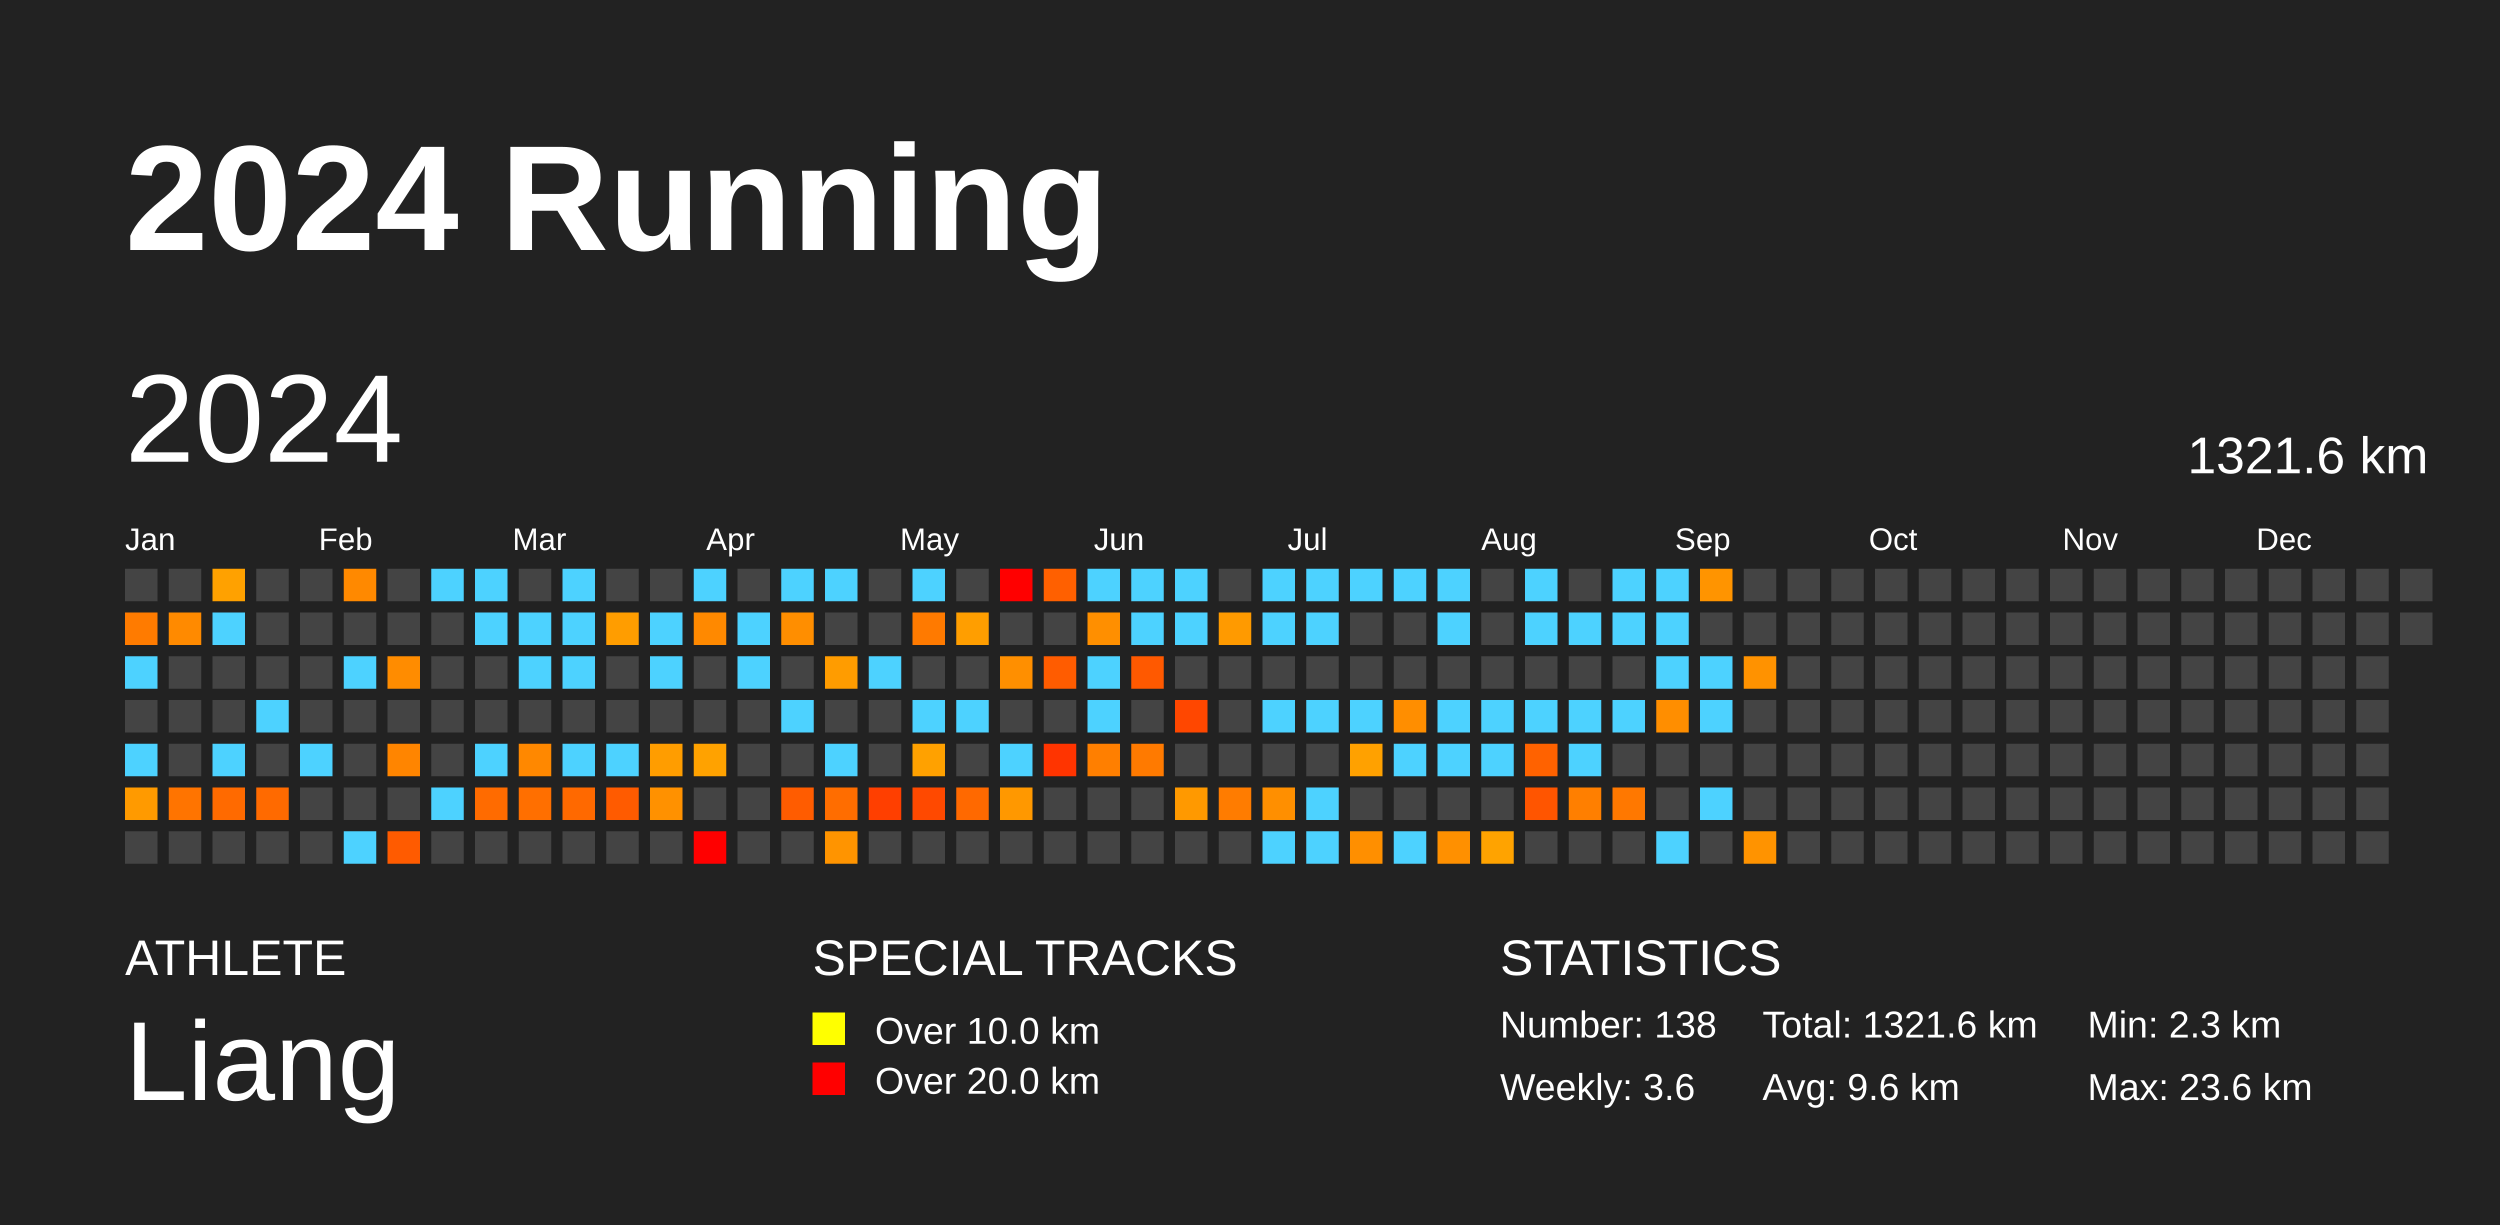
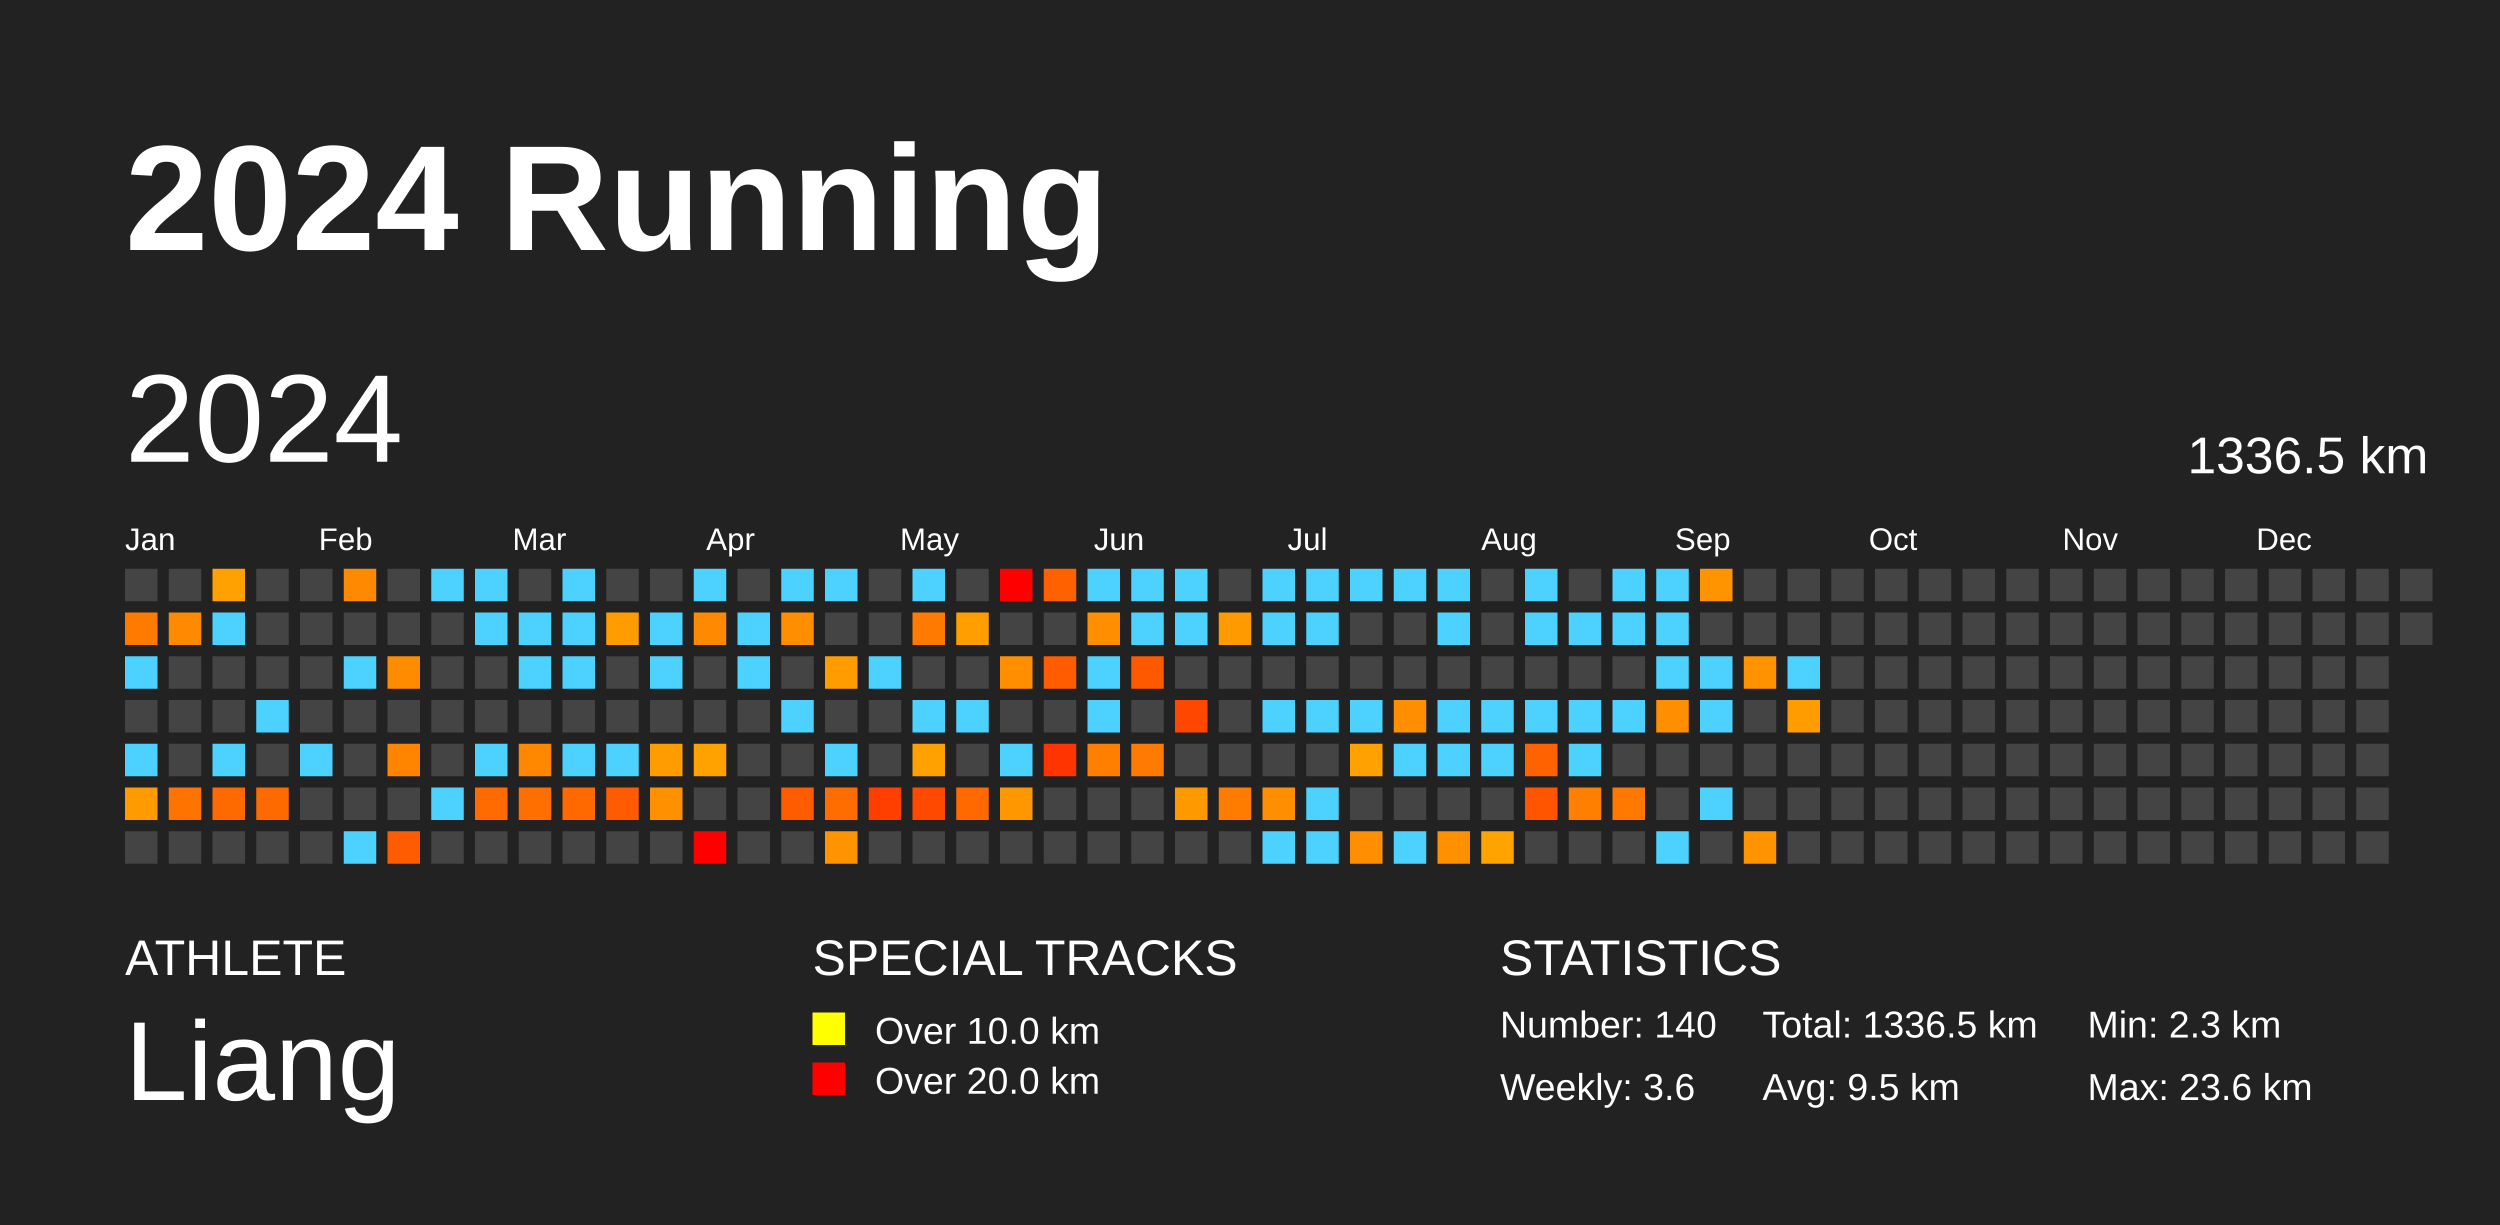
<svg xmlns="http://www.w3.org/2000/svg" baseProfile="full" height="98mm" version="1.1" viewBox="0,0,200,98" width="200mm">
  <defs />
  <rect fill="#222222" height="98" width="200" x="0" y="0" />
  <text fill="#FFFFFF" style="font-size:12px; font-family:Arial; font-weight:bold;" x="10" y="20">2024 Running</text>
  <text fill="#FFFFFF" style="font-size:4px; font-family:Arial" x="10" y="78">ATHLETE</text>
  <text fill="#FFFFFF" style="font-size:9px; font-family:Arial" x="10" y="88">Liang</text>
  <text fill="#FFFFFF" style="font-size:4px; font-family:Arial" x="65" y="78">SPECIAL TRACKS</text>
  <rect fill="yellow" height="2.6" width="2.6" x="65" y="81" />
  <text fill="#FFFFFF" style="font-size:3px; font-family:Arial" x="70" y="83.5">Over 10.0 km</text>
  <rect fill="red" height="2.6" width="2.6" x="65" y="85" />
  <text fill="#FFFFFF" style="font-size:3px; font-family:Arial" x="70" y="87.5">Over 20.0 km</text>
  <text fill="#FFFFFF" style="font-size:4px; font-family:Arial" x="120" y="78">STATISTICS</text>
-   <text fill="#FFFFFF" style="font-size:3px; font-family:Arial" x="120" y="83">Number: 138</text>
+   <text fill="#FFFFFF" style="font-size:3px; font-family:Arial" x="120" y="83">Number: 140</text>
  <text fill="#FFFFFF" style="font-size:3px; font-family:Arial" x="120" y="88">Weekly: 3.6</text>
-   <text fill="#FFFFFF" style="font-size:3px; font-family:Arial" x="141" y="83">Total: 1321.6 km</text>
-   <text fill="#FFFFFF" style="font-size:3px; font-family:Arial" x="141" y="88">Avg: 9.6 km</text>
+   <text fill="#FFFFFF" style="font-size:3px; font-family:Arial" x="141" y="83">Total: 1336.5 km</text>
+   <text fill="#FFFFFF" style="font-size:3px; font-family:Arial" x="141" y="88">Avg: 9.5 km</text>
  <text fill="#FFFFFF" style="font-size:3px; font-family:Arial" x="167" y="83">Min: 2.3 km</text>
  <text fill="#FFFFFF" style="font-size:3px; font-family:Arial" x="167" y="88">Max: 23.6 km</text>
  <text dominant-baseline="hanging" fill="#FFFFFF" style="font-size:10.0px; font-family:Arial;" x="10" y="30">2024</text>
-   <text dominant-baseline="hanging" fill="#FFFFFF" style="font-size:4.125px; font-family:Arial;" x="175" y="35">1321.6 km</text>
+   <text dominant-baseline="hanging" fill="#FFFFFF" style="font-size:4.125px; font-family:Arial;" x="175" y="35">1336.5 km</text>
  <text fill="#FFFFFF" style="font-size:2.5px; font-family:Arial" x="10.0" y="44">Jan</text>
  <text fill="#FFFFFF" style="font-size:2.5px; font-family:Arial" x="25.5" y="44">Feb</text>
  <text fill="#FFFFFF" style="font-size:2.5px; font-family:Arial" x="41.0" y="44">Mar</text>
  <text fill="#FFFFFF" style="font-size:2.5px; font-family:Arial" x="56.5" y="44">Apr</text>
  <text fill="#FFFFFF" style="font-size:2.5px; font-family:Arial" x="72.0" y="44">May</text>
  <text fill="#FFFFFF" style="font-size:2.5px; font-family:Arial" x="87.5" y="44">Jun</text>
  <text fill="#FFFFFF" style="font-size:2.5px; font-family:Arial" x="103.0" y="44">Jul</text>
  <text fill="#FFFFFF" style="font-size:2.5px; font-family:Arial" x="118.5" y="44">Aug</text>
  <text fill="#FFFFFF" style="font-size:2.5px; font-family:Arial" x="134.0" y="44">Sep</text>
  <text fill="#FFFFFF" style="font-size:2.5px; font-family:Arial" x="149.5" y="44">Oct</text>
  <text fill="#FFFFFF" style="font-size:2.5px; font-family:Arial" x="165.0" y="44">Nov</text>
  <text fill="#FFFFFF" style="font-size:2.5px; font-family:Arial" x="180.5" y="44">Dec</text>
  <rect fill="#444444" height="2.6" width="2.6" x="10.0" y="45.5" />
  <rect fill="#ff7b00" height="2.6" width="2.6" x="10.0" y="49.0" />
  <rect fill="#4dd2ff" height="2.6" width="2.6" x="10.0" y="52.5" />
  <rect fill="#444444" height="2.6" width="2.6" x="10.0" y="56.0" />
  <rect fill="#4dd2ff" height="2.6" width="2.6" x="10.0" y="59.5" />
  <rect fill="#ff9a00" height="2.6" width="2.6" x="10.0" y="63.0" />
  <rect fill="#444444" height="2.6" width="2.6" x="10.0" y="66.5" />
  <rect fill="#444444" height="2.6" width="2.6" x="13.5" y="45.5" />
  <rect fill="#ff8a00" height="2.6" width="2.6" x="13.5" y="49.0" />
  <rect fill="#444444" height="2.6" width="2.6" x="13.5" y="52.5" />
  <rect fill="#444444" height="2.6" width="2.6" x="13.5" y="56.0" />
  <rect fill="#444444" height="2.6" width="2.6" x="13.5" y="59.5" />
  <rect fill="#ff7400" height="2.6" width="2.6" x="13.5" y="63.0" />
  <rect fill="#444444" height="2.6" width="2.6" x="13.5" y="66.5" />
  <rect fill="#ffa100" height="2.6" width="2.6" x="17.0" y="45.5" />
  <rect fill="#4dd2ff" height="2.6" width="2.6" x="17.0" y="49.0" />
  <rect fill="#444444" height="2.6" width="2.6" x="17.0" y="52.5" />
  <rect fill="#444444" height="2.6" width="2.6" x="17.0" y="56.0" />
  <rect fill="#4dd2ff" height="2.6" width="2.6" x="17.0" y="59.5" />
  <rect fill="#ff6a00" height="2.6" width="2.6" x="17.0" y="63.0" />
  <rect fill="#444444" height="2.6" width="2.6" x="17.0" y="66.5" />
  <rect fill="#444444" height="2.6" width="2.6" x="20.5" y="45.5" />
  <rect fill="#444444" height="2.6" width="2.6" x="20.5" y="49.0" />
  <rect fill="#444444" height="2.6" width="2.6" x="20.5" y="52.5" />
  <rect fill="#4dd2ff" height="2.6" width="2.6" x="20.5" y="56.0" />
  <rect fill="#444444" height="2.6" width="2.6" x="20.5" y="59.5" />
  <rect fill="#ff6a00" height="2.6" width="2.6" x="20.5" y="63.0" />
  <rect fill="#444444" height="2.6" width="2.6" x="20.5" y="66.5" />
  <rect fill="#444444" height="2.6" width="2.6" x="24.0" y="45.5" />
  <rect fill="#444444" height="2.6" width="2.6" x="24.0" y="49.0" />
  <rect fill="#444444" height="2.6" width="2.6" x="24.0" y="52.5" />
  <rect fill="#444444" height="2.6" width="2.6" x="24.0" y="56.0" />
  <rect fill="#4dd2ff" height="2.6" width="2.6" x="24.0" y="59.5" />
  <rect fill="#444444" height="2.6" width="2.6" x="24.0" y="63.0" />
  <rect fill="#444444" height="2.6" width="2.6" x="24.0" y="66.5" />
  <rect fill="#ff8900" height="2.6" width="2.6" x="27.5" y="45.5" />
  <rect fill="#444444" height="2.6" width="2.6" x="27.5" y="49.0" />
  <rect fill="#4dd2ff" height="2.6" width="2.6" x="27.5" y="52.5" />
  <rect fill="#444444" height="2.6" width="2.6" x="27.5" y="56.0" />
  <rect fill="#444444" height="2.6" width="2.6" x="27.5" y="59.5" />
  <rect fill="#444444" height="2.6" width="2.6" x="27.5" y="63.0" />
  <rect fill="#4dd2ff" height="2.6" width="2.6" x="27.5" y="66.5" />
  <rect fill="#444444" height="2.6" width="2.6" x="31.0" y="45.5" />
  <rect fill="#444444" height="2.6" width="2.6" x="31.0" y="49.0" />
  <rect fill="#ff8c00" height="2.6" width="2.6" x="31.0" y="52.5" />
  <rect fill="#444444" height="2.6" width="2.6" x="31.0" y="56.0" />
  <rect fill="#ff8500" height="2.6" width="2.6" x="31.0" y="59.5" />
  <rect fill="#444444" height="2.6" width="2.6" x="31.0" y="63.0" />
  <rect fill="#ff5b00" height="2.6" width="2.6" x="31.0" y="66.5" />
  <rect fill="#4dd2ff" height="2.6" width="2.6" x="34.5" y="45.5" />
  <rect fill="#444444" height="2.6" width="2.6" x="34.5" y="49.0" />
  <rect fill="#444444" height="2.6" width="2.6" x="34.5" y="52.5" />
  <rect fill="#444444" height="2.6" width="2.6" x="34.5" y="56.0" />
  <rect fill="#444444" height="2.6" width="2.6" x="34.5" y="59.5" />
  <rect fill="#4dd2ff" height="2.6" width="2.6" x="34.5" y="63.0" />
  <rect fill="#444444" height="2.6" width="2.6" x="34.5" y="66.5" />
  <rect fill="#4dd2ff" height="2.6" width="2.6" x="38.0" y="45.5" />
  <rect fill="#4dd2ff" height="2.6" width="2.6" x="38.0" y="49.0" />
  <rect fill="#444444" height="2.6" width="2.6" x="38.0" y="52.5" />
  <rect fill="#444444" height="2.6" width="2.6" x="38.0" y="56.0" />
  <rect fill="#4dd2ff" height="2.6" width="2.6" x="38.0" y="59.5" />
  <rect fill="#ff6b00" height="2.6" width="2.6" x="38.0" y="63.0" />
  <rect fill="#444444" height="2.6" width="2.6" x="38.0" y="66.5" />
  <rect fill="#444444" height="2.6" width="2.6" x="41.5" y="45.5" />
  <rect fill="#4dd2ff" height="2.6" width="2.6" x="41.5" y="49.0" />
  <rect fill="#4dd2ff" height="2.6" width="2.6" x="41.5" y="52.5" />
  <rect fill="#444444" height="2.6" width="2.6" x="41.5" y="56.0" />
  <rect fill="#ff8800" height="2.6" width="2.6" x="41.5" y="59.5" />
  <rect fill="#ff6f00" height="2.6" width="2.6" x="41.5" y="63.0" />
  <rect fill="#444444" height="2.6" width="2.6" x="41.5" y="66.5" />
  <rect fill="#4dd2ff" height="2.6" width="2.6" x="45.0" y="45.5" />
  <rect fill="#4dd2ff" height="2.6" width="2.6" x="45.0" y="49.0" />
  <rect fill="#4dd2ff" height="2.6" width="2.6" x="45.0" y="52.5" />
  <rect fill="#444444" height="2.6" width="2.6" x="45.0" y="56.0" />
  <rect fill="#4dd2ff" height="2.6" width="2.6" x="45.0" y="59.5" />
  <rect fill="#ff6900" height="2.6" width="2.6" x="45.0" y="63.0" />
  <rect fill="#444444" height="2.6" width="2.6" x="45.0" y="66.5" />
  <rect fill="#444444" height="2.6" width="2.6" x="48.5" y="45.5" />
  <rect fill="#ff9d00" height="2.6" width="2.6" x="48.5" y="49.0" />
  <rect fill="#444444" height="2.6" width="2.6" x="48.5" y="52.5" />
  <rect fill="#444444" height="2.6" width="2.6" x="48.5" y="56.0" />
  <rect fill="#4dd2ff" height="2.6" width="2.6" x="48.5" y="59.5" />
  <rect fill="#ff5b00" height="2.6" width="2.6" x="48.5" y="63.0" />
  <rect fill="#444444" height="2.6" width="2.6" x="48.5" y="66.5" />
  <rect fill="#444444" height="2.6" width="2.6" x="52.0" y="45.5" />
  <rect fill="#4dd2ff" height="2.6" width="2.6" x="52.0" y="49.0" />
  <rect fill="#4dd2ff" height="2.6" width="2.6" x="52.0" y="52.5" />
  <rect fill="#444444" height="2.6" width="2.6" x="52.0" y="56.0" />
  <rect fill="#ff9d00" height="2.6" width="2.6" x="52.0" y="59.5" />
  <rect fill="#ff9100" height="2.6" width="2.6" x="52.0" y="63.0" />
  <rect fill="#444444" height="2.6" width="2.6" x="52.0" y="66.5" />
  <rect fill="#4dd2ff" height="2.6" width="2.6" x="55.5" y="45.5" />
  <rect fill="#ff8900" height="2.6" width="2.6" x="55.5" y="49.0" />
  <rect fill="#444444" height="2.6" width="2.6" x="55.5" y="52.5" />
  <rect fill="#444444" height="2.6" width="2.6" x="55.5" y="56.0" />
  <rect fill="#ffa200" height="2.6" width="2.6" x="55.5" y="59.5" />
  <rect fill="#444444" height="2.6" width="2.6" x="55.5" y="63.0" />
  <rect fill="red" height="2.6" width="2.6" x="55.5" y="66.5" />
  <rect fill="#444444" height="2.6" width="2.6" x="59.0" y="45.5" />
  <rect fill="#4dd2ff" height="2.6" width="2.6" x="59.0" y="49.0" />
  <rect fill="#4dd2ff" height="2.6" width="2.6" x="59.0" y="52.5" />
  <rect fill="#444444" height="2.6" width="2.6" x="59.0" y="56.0" />
  <rect fill="#444444" height="2.6" width="2.6" x="59.0" y="59.5" />
  <rect fill="#444444" height="2.6" width="2.6" x="59.0" y="63.0" />
  <rect fill="#444444" height="2.6" width="2.6" x="59.0" y="66.5" />
  <rect fill="#4dd2ff" height="2.6" width="2.6" x="62.5" y="45.5" />
  <rect fill="#ff8e00" height="2.6" width="2.6" x="62.5" y="49.0" />
  <rect fill="#444444" height="2.6" width="2.6" x="62.5" y="52.5" />
  <rect fill="#4dd2ff" height="2.6" width="2.6" x="62.5" y="56.0" />
  <rect fill="#444444" height="2.6" width="2.6" x="62.5" y="59.5" />
  <rect fill="#ff5c00" height="2.6" width="2.6" x="62.5" y="63.0" />
  <rect fill="#444444" height="2.6" width="2.6" x="62.5" y="66.5" />
  <rect fill="#4dd2ff" height="2.6" width="2.6" x="66.0" y="45.5" />
  <rect fill="#444444" height="2.6" width="2.6" x="66.0" y="49.0" />
  <rect fill="#ff9c00" height="2.6" width="2.6" x="66.0" y="52.5" />
  <rect fill="#444444" height="2.6" width="2.6" x="66.0" y="56.0" />
  <rect fill="#4dd2ff" height="2.6" width="2.6" x="66.0" y="59.5" />
  <rect fill="#ff6d00" height="2.6" width="2.6" x="66.0" y="63.0" />
  <rect fill="#ff9400" height="2.6" width="2.6" x="66.0" y="66.5" />
  <rect fill="#444444" height="2.6" width="2.6" x="69.5" y="45.5" />
  <rect fill="#444444" height="2.6" width="2.6" x="69.5" y="49.0" />
  <rect fill="#4dd2ff" height="2.6" width="2.6" x="69.5" y="52.5" />
  <rect fill="#444444" height="2.6" width="2.6" x="69.5" y="56.0" />
  <rect fill="#444444" height="2.6" width="2.6" x="69.5" y="59.5" />
  <rect fill="#ff3f00" height="2.6" width="2.6" x="69.5" y="63.0" />
  <rect fill="#444444" height="2.6" width="2.6" x="69.5" y="66.5" />
  <rect fill="#4dd2ff" height="2.6" width="2.6" x="73.0" y="45.5" />
  <rect fill="#ff7a00" height="2.6" width="2.6" x="73.0" y="49.0" />
  <rect fill="#444444" height="2.6" width="2.6" x="73.0" y="52.5" />
  <rect fill="#4dd2ff" height="2.6" width="2.6" x="73.0" y="56.0" />
  <rect fill="#ffa100" height="2.6" width="2.6" x="73.0" y="59.5" />
  <rect fill="#ff4900" height="2.6" width="2.6" x="73.0" y="63.0" />
  <rect fill="#444444" height="2.6" width="2.6" x="73.0" y="66.5" />
  <rect fill="#444444" height="2.6" width="2.6" x="76.5" y="45.5" />
  <rect fill="#ff9e00" height="2.6" width="2.6" x="76.5" y="49.0" />
  <rect fill="#444444" height="2.6" width="2.6" x="76.5" y="52.5" />
  <rect fill="#4dd2ff" height="2.6" width="2.6" x="76.5" y="56.0" />
  <rect fill="#444444" height="2.6" width="2.6" x="76.5" y="59.5" />
  <rect fill="#ff6900" height="2.6" width="2.6" x="76.5" y="63.0" />
  <rect fill="#444444" height="2.6" width="2.6" x="76.5" y="66.5" />
  <rect fill="red" height="2.6" width="2.6" x="80.0" y="45.5" />
  <rect fill="#444444" height="2.6" width="2.6" x="80.0" y="49.0" />
  <rect fill="#ff8f00" height="2.6" width="2.6" x="80.0" y="52.5" />
  <rect fill="#444444" height="2.6" width="2.6" x="80.0" y="56.0" />
  <rect fill="#4dd2ff" height="2.6" width="2.6" x="80.0" y="59.5" />
  <rect fill="#ff9800" height="2.6" width="2.6" x="80.0" y="63.0" />
  <rect fill="#444444" height="2.6" width="2.6" x="80.0" y="66.5" />
  <rect fill="#ff6000" height="2.6" width="2.6" x="83.5" y="45.5" />
  <rect fill="#444444" height="2.6" width="2.6" x="83.5" y="49.0" />
  <rect fill="#ff5c00" height="2.6" width="2.6" x="83.5" y="52.5" />
  <rect fill="#444444" height="2.6" width="2.6" x="83.5" y="56.0" />
  <rect fill="#ff3400" height="2.6" width="2.6" x="83.5" y="59.5" />
  <rect fill="#444444" height="2.6" width="2.6" x="83.5" y="63.0" />
  <rect fill="#444444" height="2.6" width="2.6" x="83.5" y="66.5" />
  <rect fill="#4dd2ff" height="2.6" width="2.6" x="87.0" y="45.5" />
  <rect fill="#ff8f00" height="2.6" width="2.6" x="87.0" y="49.0" />
  <rect fill="#4dd2ff" height="2.6" width="2.6" x="87.0" y="52.5" />
  <rect fill="#4dd2ff" height="2.6" width="2.6" x="87.0" y="56.0" />
  <rect fill="#ff7f00" height="2.6" width="2.6" x="87.0" y="59.5" />
  <rect fill="#444444" height="2.6" width="2.6" x="87.0" y="63.0" />
  <rect fill="#444444" height="2.6" width="2.6" x="87.0" y="66.5" />
  <rect fill="#4dd2ff" height="2.6" width="2.6" x="90.5" y="45.5" />
  <rect fill="#4dd2ff" height="2.6" width="2.6" x="90.5" y="49.0" />
  <rect fill="#ff5900" height="2.6" width="2.6" x="90.5" y="52.5" />
  <rect fill="#444444" height="2.6" width="2.6" x="90.5" y="56.0" />
  <rect fill="#ff7a00" height="2.6" width="2.6" x="90.5" y="59.5" />
  <rect fill="#444444" height="2.6" width="2.6" x="90.5" y="63.0" />
  <rect fill="#444444" height="2.6" width="2.6" x="90.5" y="66.5" />
  <rect fill="#4dd2ff" height="2.6" width="2.6" x="94.0" y="45.5" />
  <rect fill="#4dd2ff" height="2.6" width="2.6" x="94.0" y="49.0" />
  <rect fill="#444444" height="2.6" width="2.6" x="94.0" y="52.5" />
  <rect fill="#ff4700" height="2.6" width="2.6" x="94.0" y="56.0" />
  <rect fill="#444444" height="2.6" width="2.6" x="94.0" y="59.5" />
  <rect fill="#ff9900" height="2.6" width="2.6" x="94.0" y="63.0" />
  <rect fill="#444444" height="2.6" width="2.6" x="94.0" y="66.5" />
  <rect fill="#444444" height="2.6" width="2.6" x="97.5" y="45.5" />
  <rect fill="#ff9a00" height="2.6" width="2.6" x="97.5" y="49.0" />
  <rect fill="#444444" height="2.6" width="2.6" x="97.5" y="52.5" />
  <rect fill="#444444" height="2.6" width="2.6" x="97.5" y="56.0" />
  <rect fill="#444444" height="2.6" width="2.6" x="97.5" y="59.5" />
  <rect fill="#ff7c00" height="2.6" width="2.6" x="97.5" y="63.0" />
  <rect fill="#444444" height="2.6" width="2.6" x="97.5" y="66.5" />
  <rect fill="#4dd2ff" height="2.6" width="2.6" x="101.0" y="45.5" />
  <rect fill="#4dd2ff" height="2.6" width="2.6" x="101.0" y="49.0" />
  <rect fill="#444444" height="2.6" width="2.6" x="101.0" y="52.5" />
  <rect fill="#4dd2ff" height="2.6" width="2.6" x="101.0" y="56.0" />
  <rect fill="#444444" height="2.6" width="2.6" x="101.0" y="59.5" />
  <rect fill="#ff8f00" height="2.6" width="2.6" x="101.0" y="63.0" />
  <rect fill="#4dd2ff" height="2.6" width="2.6" x="101.0" y="66.5" />
  <rect fill="#4dd2ff" height="2.6" width="2.6" x="104.5" y="45.5" />
  <rect fill="#4dd2ff" height="2.6" width="2.6" x="104.5" y="49.0" />
  <rect fill="#444444" height="2.6" width="2.6" x="104.5" y="52.5" />
  <rect fill="#4dd2ff" height="2.6" width="2.6" x="104.5" y="56.0" />
  <rect fill="#444444" height="2.6" width="2.6" x="104.5" y="59.5" />
  <rect fill="#4dd2ff" height="2.6" width="2.6" x="104.5" y="63.0" />
  <rect fill="#4dd2ff" height="2.6" width="2.6" x="104.5" y="66.5" />
  <rect fill="#4dd2ff" height="2.6" width="2.6" x="108.0" y="45.5" />
  <rect fill="#444444" height="2.6" width="2.6" x="108.0" y="49.0" />
  <rect fill="#444444" height="2.6" width="2.6" x="108.0" y="52.5" />
  <rect fill="#4dd2ff" height="2.6" width="2.6" x="108.0" y="56.0" />
  <rect fill="#ffa100" height="2.6" width="2.6" x="108.0" y="59.5" />
  <rect fill="#444444" height="2.6" width="2.6" x="108.0" y="63.0" />
  <rect fill="#ff8f00" height="2.6" width="2.6" x="108.0" y="66.5" />
  <rect fill="#4dd2ff" height="2.6" width="2.6" x="111.5" y="45.5" />
  <rect fill="#444444" height="2.6" width="2.6" x="111.5" y="49.0" />
  <rect fill="#444444" height="2.6" width="2.6" x="111.5" y="52.5" />
  <rect fill="#ff8e00" height="2.6" width="2.6" x="111.5" y="56.0" />
  <rect fill="#4dd2ff" height="2.6" width="2.6" x="111.5" y="59.5" />
  <rect fill="#444444" height="2.6" width="2.6" x="111.5" y="63.0" />
  <rect fill="#4dd2ff" height="2.6" width="2.6" x="111.5" y="66.5" />
  <rect fill="#4dd2ff" height="2.6" width="2.6" x="115.0" y="45.5" />
  <rect fill="#4dd2ff" height="2.6" width="2.6" x="115.0" y="49.0" />
  <rect fill="#444444" height="2.6" width="2.6" x="115.0" y="52.5" />
  <rect fill="#4dd2ff" height="2.6" width="2.6" x="115.0" y="56.0" />
  <rect fill="#4dd2ff" height="2.6" width="2.6" x="115.0" y="59.5" />
  <rect fill="#444444" height="2.6" width="2.6" x="115.0" y="63.0" />
  <rect fill="#ff9000" height="2.6" width="2.6" x="115.0" y="66.5" />
  <rect fill="#444444" height="2.6" width="2.6" x="118.5" y="45.5" />
  <rect fill="#444444" height="2.6" width="2.6" x="118.5" y="49.0" />
  <rect fill="#444444" height="2.6" width="2.6" x="118.5" y="52.5" />
  <rect fill="#4dd2ff" height="2.6" width="2.6" x="118.5" y="56.0" />
  <rect fill="#4dd2ff" height="2.6" width="2.6" x="118.5" y="59.5" />
  <rect fill="#444444" height="2.6" width="2.6" x="118.5" y="63.0" />
  <rect fill="#ffa300" height="2.6" width="2.6" x="118.5" y="66.5" />
  <rect fill="#4dd2ff" height="2.6" width="2.6" x="122.0" y="45.5" />
  <rect fill="#4dd2ff" height="2.6" width="2.6" x="122.0" y="49.0" />
  <rect fill="#444444" height="2.6" width="2.6" x="122.0" y="52.5" />
  <rect fill="#4dd2ff" height="2.6" width="2.6" x="122.0" y="56.0" />
  <rect fill="#ff6200" height="2.6" width="2.6" x="122.0" y="59.5" />
  <rect fill="#ff5500" height="2.6" width="2.6" x="122.0" y="63.0" />
  <rect fill="#444444" height="2.6" width="2.6" x="122.0" y="66.5" />
  <rect fill="#444444" height="2.6" width="2.6" x="125.5" y="45.5" />
  <rect fill="#4dd2ff" height="2.6" width="2.6" x="125.5" y="49.0" />
  <rect fill="#444444" height="2.6" width="2.6" x="125.5" y="52.5" />
  <rect fill="#4dd2ff" height="2.6" width="2.6" x="125.5" y="56.0" />
  <rect fill="#4dd2ff" height="2.6" width="2.6" x="125.5" y="59.5" />
  <rect fill="#ff7f00" height="2.6" width="2.6" x="125.5" y="63.0" />
  <rect fill="#444444" height="2.6" width="2.6" x="125.5" y="66.5" />
  <rect fill="#4dd2ff" height="2.6" width="2.6" x="129.0" y="45.5" />
  <rect fill="#4dd2ff" height="2.6" width="2.6" x="129.0" y="49.0" />
  <rect fill="#444444" height="2.6" width="2.6" x="129.0" y="52.5" />
  <rect fill="#4dd2ff" height="2.6" width="2.6" x="129.0" y="56.0" />
  <rect fill="#444444" height="2.6" width="2.6" x="129.0" y="59.5" />
  <rect fill="#ff7800" height="2.6" width="2.6" x="129.0" y="63.0" />
  <rect fill="#444444" height="2.6" width="2.6" x="129.0" y="66.5" />
  <rect fill="#4dd2ff" height="2.6" width="2.6" x="132.5" y="45.5" />
  <rect fill="#4dd2ff" height="2.6" width="2.6" x="132.5" y="49.0" />
  <rect fill="#4dd2ff" height="2.6" width="2.6" x="132.5" y="52.5" />
  <rect fill="#ff8e00" height="2.6" width="2.6" x="132.5" y="56.0" />
  <rect fill="#444444" height="2.6" width="2.6" x="132.5" y="59.5" />
  <rect fill="#444444" height="2.6" width="2.6" x="132.5" y="63.0" />
  <rect fill="#4dd2ff" height="2.6" width="2.6" x="132.5" y="66.5" />
  <rect fill="#ff9400" height="2.6" width="2.6" x="136.0" y="45.5" />
  <rect fill="#444444" height="2.6" width="2.6" x="136.0" y="49.0" />
  <rect fill="#4dd2ff" height="2.6" width="2.6" x="136.0" y="52.5" />
  <rect fill="#4dd2ff" height="2.6" width="2.6" x="136.0" y="56.0" />
  <rect fill="#444444" height="2.6" width="2.6" x="136.0" y="59.5" />
  <rect fill="#4dd2ff" height="2.6" width="2.6" x="136.0" y="63.0" />
  <rect fill="#444444" height="2.6" width="2.6" x="136.0" y="66.5" />
  <rect fill="#444444" height="2.6" width="2.6" x="139.5" y="45.5" />
  <rect fill="#444444" height="2.6" width="2.6" x="139.5" y="49.0" />
  <rect fill="#ff9200" height="2.6" width="2.6" x="139.5" y="52.5" />
  <rect fill="#444444" height="2.6" width="2.6" x="139.5" y="56.0" />
  <rect fill="#444444" height="2.6" width="2.6" x="139.5" y="59.5" />
  <rect fill="#444444" height="2.6" width="2.6" x="139.5" y="63.0" />
  <rect fill="#ff9300" height="2.6" width="2.6" x="139.5" y="66.5" />
  <rect fill="#444444" height="2.6" width="2.6" x="143.0" y="45.5" />
  <rect fill="#444444" height="2.6" width="2.6" x="143.0" y="49.0" />
-   <rect fill="#444444" height="2.6" width="2.6" x="143.0" y="52.5" />
-   <rect fill="#444444" height="2.6" width="2.6" x="143.0" y="56.0" />
+   <rect fill="#4dd2ff" height="2.6" width="2.6" x="143.0" y="52.5" />
+   <rect fill="#ff9d00" height="2.6" width="2.6" x="143.0" y="56.0" />
  <rect fill="#444444" height="2.6" width="2.6" x="143.0" y="59.5" />
  <rect fill="#444444" height="2.6" width="2.6" x="143.0" y="63.0" />
  <rect fill="#444444" height="2.6" width="2.6" x="143.0" y="66.5" />
  <rect fill="#444444" height="2.6" width="2.6" x="146.5" y="45.5" />
  <rect fill="#444444" height="2.6" width="2.6" x="146.5" y="49.0" />
  <rect fill="#444444" height="2.6" width="2.6" x="146.5" y="52.5" />
  <rect fill="#444444" height="2.6" width="2.6" x="146.5" y="56.0" />
  <rect fill="#444444" height="2.6" width="2.6" x="146.5" y="59.5" />
  <rect fill="#444444" height="2.6" width="2.6" x="146.5" y="63.0" />
  <rect fill="#444444" height="2.6" width="2.6" x="146.5" y="66.5" />
  <rect fill="#444444" height="2.6" width="2.6" x="150.0" y="45.5" />
  <rect fill="#444444" height="2.6" width="2.6" x="150.0" y="49.0" />
  <rect fill="#444444" height="2.6" width="2.6" x="150.0" y="52.5" />
  <rect fill="#444444" height="2.6" width="2.6" x="150.0" y="56.0" />
  <rect fill="#444444" height="2.6" width="2.6" x="150.0" y="59.5" />
  <rect fill="#444444" height="2.6" width="2.6" x="150.0" y="63.0" />
  <rect fill="#444444" height="2.6" width="2.6" x="150.0" y="66.5" />
  <rect fill="#444444" height="2.6" width="2.6" x="153.5" y="45.5" />
  <rect fill="#444444" height="2.6" width="2.6" x="153.5" y="49.0" />
  <rect fill="#444444" height="2.6" width="2.6" x="153.5" y="52.5" />
  <rect fill="#444444" height="2.6" width="2.6" x="153.5" y="56.0" />
  <rect fill="#444444" height="2.6" width="2.6" x="153.5" y="59.5" />
  <rect fill="#444444" height="2.6" width="2.6" x="153.5" y="63.0" />
  <rect fill="#444444" height="2.6" width="2.6" x="153.5" y="66.5" />
  <rect fill="#444444" height="2.6" width="2.6" x="157.0" y="45.5" />
  <rect fill="#444444" height="2.6" width="2.6" x="157.0" y="49.0" />
  <rect fill="#444444" height="2.6" width="2.6" x="157.0" y="52.5" />
  <rect fill="#444444" height="2.6" width="2.6" x="157.0" y="56.0" />
  <rect fill="#444444" height="2.6" width="2.6" x="157.0" y="59.5" />
  <rect fill="#444444" height="2.6" width="2.6" x="157.0" y="63.0" />
  <rect fill="#444444" height="2.6" width="2.6" x="157.0" y="66.5" />
  <rect fill="#444444" height="2.6" width="2.6" x="160.5" y="45.5" />
  <rect fill="#444444" height="2.6" width="2.6" x="160.5" y="49.0" />
  <rect fill="#444444" height="2.6" width="2.6" x="160.5" y="52.5" />
  <rect fill="#444444" height="2.6" width="2.6" x="160.5" y="56.0" />
  <rect fill="#444444" height="2.6" width="2.6" x="160.5" y="59.5" />
  <rect fill="#444444" height="2.6" width="2.6" x="160.5" y="63.0" />
  <rect fill="#444444" height="2.6" width="2.6" x="160.5" y="66.5" />
  <rect fill="#444444" height="2.6" width="2.6" x="164.0" y="45.5" />
  <rect fill="#444444" height="2.6" width="2.6" x="164.0" y="49.0" />
  <rect fill="#444444" height="2.6" width="2.6" x="164.0" y="52.5" />
  <rect fill="#444444" height="2.6" width="2.6" x="164.0" y="56.0" />
  <rect fill="#444444" height="2.6" width="2.6" x="164.0" y="59.5" />
  <rect fill="#444444" height="2.6" width="2.6" x="164.0" y="63.0" />
  <rect fill="#444444" height="2.6" width="2.6" x="164.0" y="66.5" />
  <rect fill="#444444" height="2.6" width="2.6" x="167.5" y="45.5" />
  <rect fill="#444444" height="2.6" width="2.6" x="167.5" y="49.0" />
  <rect fill="#444444" height="2.6" width="2.6" x="167.5" y="52.5" />
  <rect fill="#444444" height="2.6" width="2.6" x="167.5" y="56.0" />
  <rect fill="#444444" height="2.6" width="2.6" x="167.5" y="59.5" />
  <rect fill="#444444" height="2.6" width="2.6" x="167.5" y="63.0" />
  <rect fill="#444444" height="2.6" width="2.6" x="167.5" y="66.5" />
  <rect fill="#444444" height="2.6" width="2.6" x="171.0" y="45.5" />
  <rect fill="#444444" height="2.6" width="2.6" x="171.0" y="49.0" />
  <rect fill="#444444" height="2.6" width="2.6" x="171.0" y="52.5" />
  <rect fill="#444444" height="2.6" width="2.6" x="171.0" y="56.0" />
  <rect fill="#444444" height="2.6" width="2.6" x="171.0" y="59.5" />
  <rect fill="#444444" height="2.6" width="2.6" x="171.0" y="63.0" />
  <rect fill="#444444" height="2.6" width="2.6" x="171.0" y="66.5" />
  <rect fill="#444444" height="2.6" width="2.6" x="174.5" y="45.5" />
  <rect fill="#444444" height="2.6" width="2.6" x="174.5" y="49.0" />
  <rect fill="#444444" height="2.6" width="2.6" x="174.5" y="52.5" />
  <rect fill="#444444" height="2.6" width="2.6" x="174.5" y="56.0" />
  <rect fill="#444444" height="2.6" width="2.6" x="174.5" y="59.5" />
  <rect fill="#444444" height="2.6" width="2.6" x="174.5" y="63.0" />
  <rect fill="#444444" height="2.6" width="2.6" x="174.5" y="66.5" />
  <rect fill="#444444" height="2.6" width="2.6" x="178.0" y="45.5" />
  <rect fill="#444444" height="2.6" width="2.6" x="178.0" y="49.0" />
  <rect fill="#444444" height="2.6" width="2.6" x="178.0" y="52.5" />
  <rect fill="#444444" height="2.6" width="2.6" x="178.0" y="56.0" />
  <rect fill="#444444" height="2.6" width="2.6" x="178.0" y="59.5" />
  <rect fill="#444444" height="2.6" width="2.6" x="178.0" y="63.0" />
  <rect fill="#444444" height="2.6" width="2.6" x="178.0" y="66.5" />
  <rect fill="#444444" height="2.6" width="2.6" x="181.5" y="45.5" />
  <rect fill="#444444" height="2.6" width="2.6" x="181.5" y="49.0" />
  <rect fill="#444444" height="2.6" width="2.6" x="181.5" y="52.5" />
  <rect fill="#444444" height="2.6" width="2.6" x="181.5" y="56.0" />
  <rect fill="#444444" height="2.6" width="2.6" x="181.5" y="59.5" />
  <rect fill="#444444" height="2.6" width="2.6" x="181.5" y="63.0" />
  <rect fill="#444444" height="2.6" width="2.6" x="181.5" y="66.5" />
  <rect fill="#444444" height="2.6" width="2.6" x="185.0" y="45.5" />
  <rect fill="#444444" height="2.6" width="2.6" x="185.0" y="49.0" />
  <rect fill="#444444" height="2.6" width="2.6" x="185.0" y="52.5" />
  <rect fill="#444444" height="2.6" width="2.6" x="185.0" y="56.0" />
  <rect fill="#444444" height="2.6" width="2.6" x="185.0" y="59.5" />
  <rect fill="#444444" height="2.6" width="2.6" x="185.0" y="63.0" />
  <rect fill="#444444" height="2.6" width="2.6" x="185.0" y="66.5" />
  <rect fill="#444444" height="2.6" width="2.6" x="188.5" y="45.5" />
  <rect fill="#444444" height="2.6" width="2.6" x="188.5" y="49.0" />
  <rect fill="#444444" height="2.6" width="2.6" x="188.5" y="52.5" />
  <rect fill="#444444" height="2.6" width="2.6" x="188.5" y="56.0" />
  <rect fill="#444444" height="2.6" width="2.6" x="188.5" y="59.5" />
  <rect fill="#444444" height="2.6" width="2.6" x="188.5" y="63.0" />
  <rect fill="#444444" height="2.6" width="2.6" x="188.5" y="66.5" />
  <rect fill="#444444" height="2.6" width="2.6" x="192.0" y="45.5" />
  <rect fill="#444444" height="2.6" width="2.6" x="192.0" y="49.0" />
</svg>
